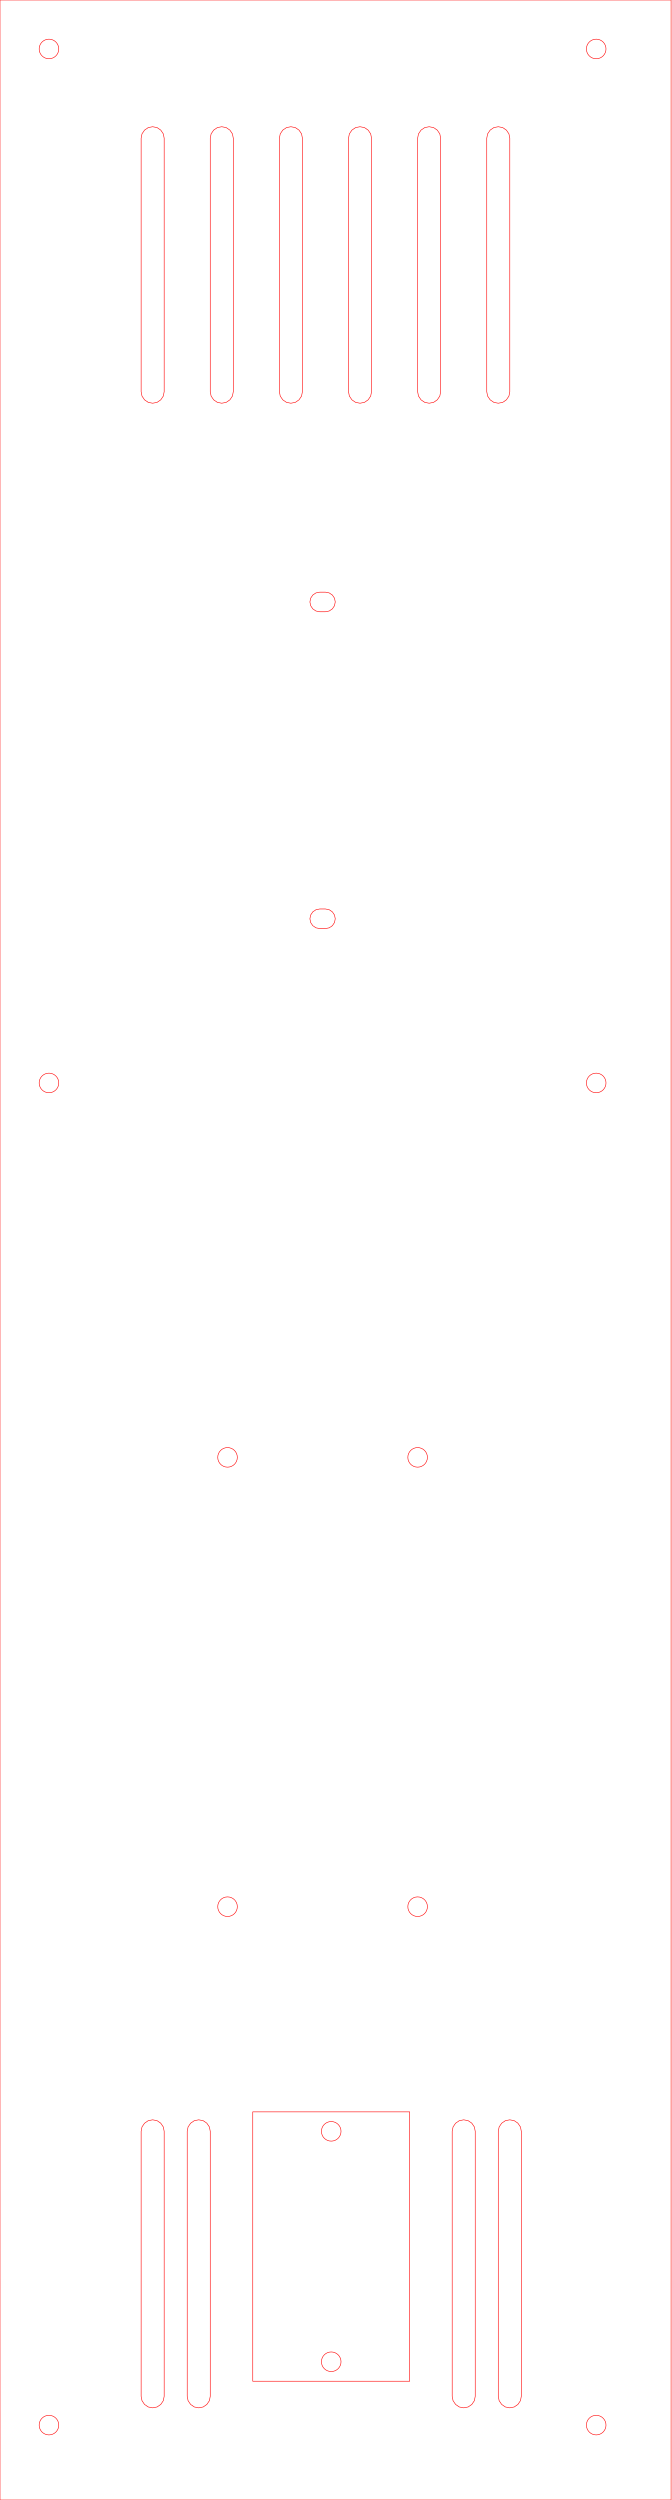
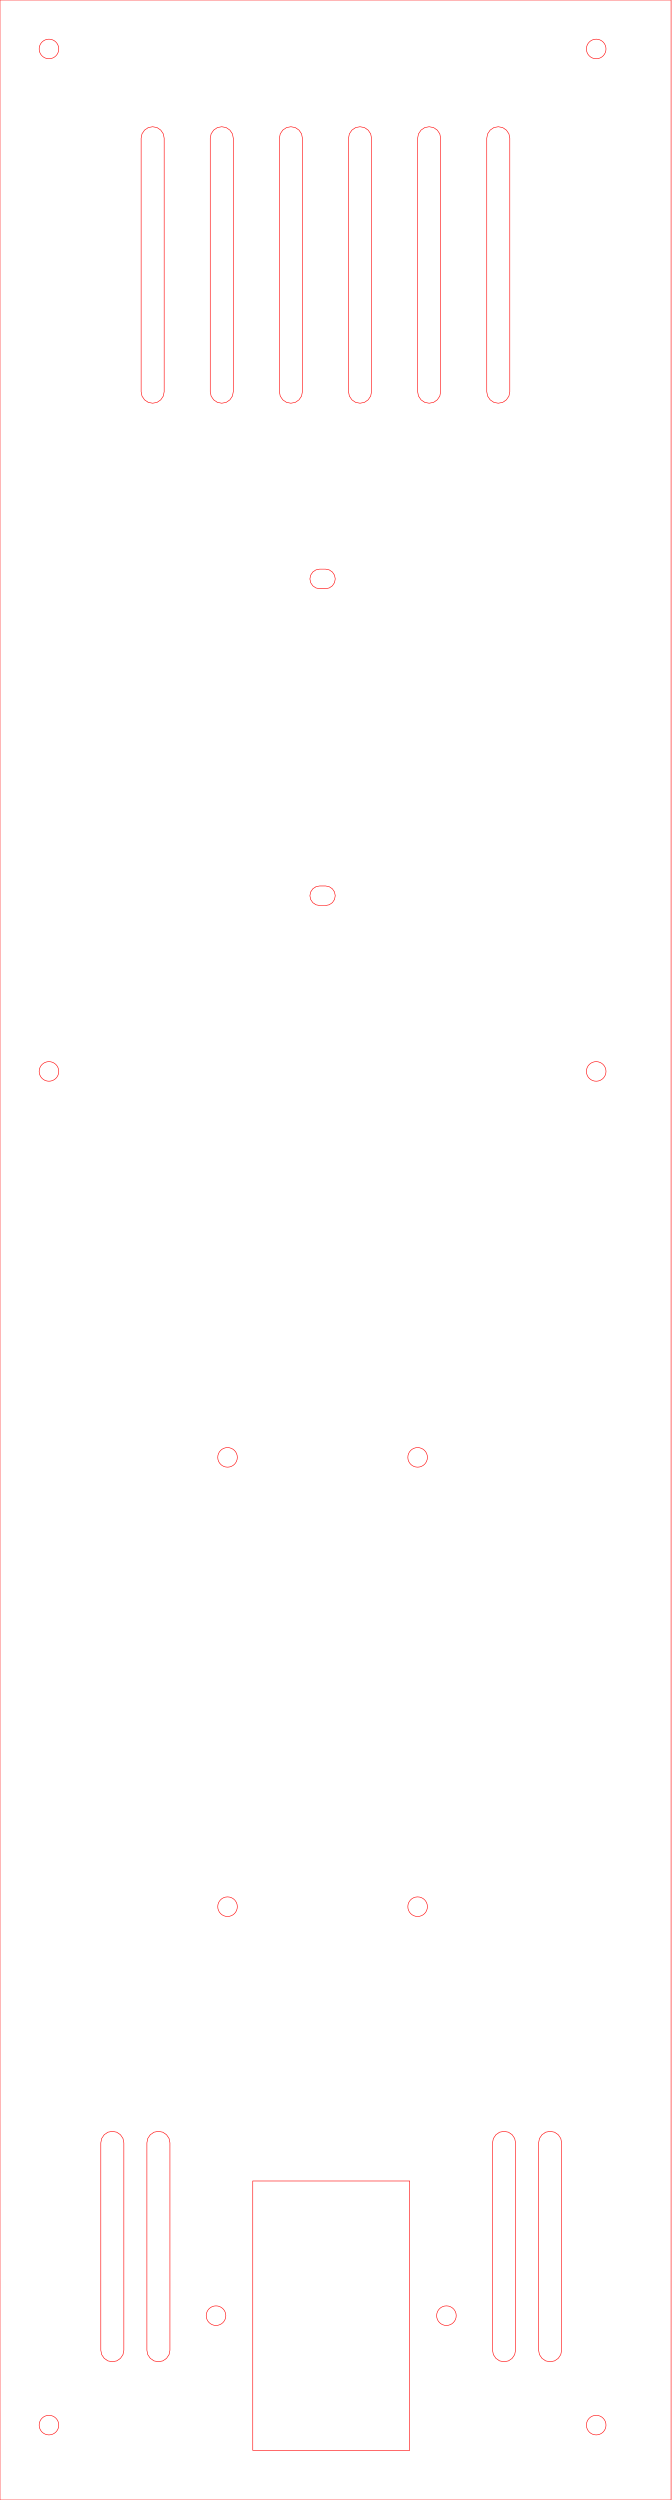
<svg xmlns="http://www.w3.org/2000/svg" width="116.500mm" height="434.000mm" viewBox="0 0 116.500 434.000">
  <polygon points="0.00,434.00 116.50,434.00 116.50,0.00 0.00,0.00" fill="none" stroke="#ff0000" stroke-width="0.1" />
  <circle cx="8.50" cy="8.50" r="1.70" fill="none" stroke="#ff0000" stroke-width="0.1" />
  <circle cx="103.50" cy="8.50" r="1.70" fill="none" stroke="#ff0000" stroke-width="0.1" />
-   <circle cx="8.50" cy="188.00" r="1.70" fill="none" stroke="#ff0000" stroke-width="0.1" />
-   <circle cx="103.50" cy="188.00" r="1.70" fill="none" stroke="#ff0000" stroke-width="0.1" />
+   <circle cx="8.50" cy="186.00" r="1.70" fill="none" stroke="#ff0000" stroke-width="0.1" />
+   <circle cx="103.50" cy="186.00" r="1.70" fill="none" stroke="#ff0000" stroke-width="0.1" />
  <circle cx="8.50" cy="421.00" r="1.70" fill="none" stroke="#ff0000" stroke-width="0.1" />
  <circle cx="103.50" cy="421.00" r="1.70" fill="none" stroke="#ff0000" stroke-width="0.1" />
-   <polygon points="43.88,413.38 71.12,413.38 71.12,366.62 43.88,366.62" fill="none" stroke="#ff0000" stroke-width="0.1" />
-   <circle cx="57.50" cy="410.00" r="1.70" fill="none" stroke="#ff0000" stroke-width="0.1" />
-   <circle cx="57.50" cy="370.00" r="1.70" fill="none" stroke="#ff0000" stroke-width="0.1" />
+   <polygon points="43.88,425.38 71.12,425.38 71.12,378.62 43.88,378.62" fill="none" stroke="#ff0000" stroke-width="0.1" />
+   <circle cx="37.50" cy="402.00" r="1.70" fill="none" stroke="#ff0000" stroke-width="0.1" />
+   <circle cx="77.50" cy="402.00" r="1.70" fill="none" stroke="#ff0000" stroke-width="0.1" />
  <circle cx="39.50" cy="331.00" r="1.70" fill="none" stroke="#ff0000" stroke-width="0.1" />
  <circle cx="72.50" cy="331.00" r="1.70" fill="none" stroke="#ff0000" stroke-width="0.1" />
  <circle cx="39.50" cy="253.00" r="1.70" fill="none" stroke="#ff0000" stroke-width="0.1" />
  <circle cx="72.50" cy="253.00" r="1.70" fill="none" stroke="#ff0000" stroke-width="0.1" />
-   <polygon points="55.50,157.80 54.85,157.93 54.30,158.30 53.93,158.85 53.80,159.50 53.93,160.15 54.30,160.70 54.85,161.07 55.50,161.20 56.50,161.20 57.15,161.07 57.70,160.70 58.07,160.15 58.20,159.50 58.07,158.85 57.70,158.30 57.15,157.93 56.50,157.80" fill="none" stroke="#ff0000" stroke-width="0.1" />
-   <polygon points="55.50,102.80 54.85,102.93 54.30,103.30 53.93,103.85 53.80,104.50 53.93,105.15 54.30,105.70 54.85,106.07 55.50,106.20 56.50,106.20 57.15,106.07 57.70,105.70 58.07,105.15 58.20,104.50 58.07,103.85 57.70,103.30 57.15,102.93 56.50,102.80" fill="none" stroke="#ff0000" stroke-width="0.1" />
-   <polygon points="28.50,370.00 28.35,369.24 27.91,368.59 27.27,368.15 26.50,368.00 25.73,368.15 25.09,368.59 24.65,369.24 24.50,370.00 24.50,416.00 24.65,416.76 25.09,417.41 25.73,417.85 26.50,418.00 27.27,417.85 27.91,417.41 28.35,416.76 28.50,416.00" fill="none" stroke="#ff0000" stroke-width="0.1" />
-   <polygon points="36.50,370.00 36.35,369.24 35.91,368.59 35.27,368.15 34.50,368.00 33.73,368.15 33.09,368.59 32.65,369.24 32.50,370.00 32.50,416.00 32.65,416.76 33.09,417.41 33.73,417.85 34.50,418.00 35.27,417.85 35.91,417.41 36.35,416.76 36.50,416.00" fill="none" stroke="#ff0000" stroke-width="0.1" />
-   <polygon points="82.50,370.00 82.35,369.24 81.91,368.59 81.27,368.15 80.50,368.00 79.73,368.15 79.09,368.59 78.65,369.24 78.50,370.00 78.50,416.00 78.65,416.76 79.09,417.41 79.73,417.85 80.50,418.00 81.27,417.85 81.91,417.41 82.35,416.76 82.50,416.00" fill="none" stroke="#ff0000" stroke-width="0.1" />
-   <polygon points="90.50,370.00 90.35,369.24 89.91,368.59 89.27,368.15 88.50,368.00 87.73,368.15 87.09,368.59 86.65,369.24 86.50,370.00 86.50,416.00 86.65,416.76 87.09,417.41 87.73,417.85 88.50,418.00 89.27,417.85 89.91,417.41 90.35,416.76 90.50,416.00" fill="none" stroke="#ff0000" stroke-width="0.1" />
+   <polygon points="55.50,153.80 54.85,153.93 54.30,154.30 53.93,154.85 53.80,155.50 53.93,156.15 54.30,156.70 54.85,157.07 55.50,157.20 56.50,157.20 57.15,157.07 57.70,156.70 58.07,156.15 58.20,155.50 58.07,154.85 57.70,154.30 57.15,153.93 56.50,153.80" fill="none" stroke="#ff0000" stroke-width="0.1" />
+   <polygon points="55.50,98.80 54.85,98.93 54.30,99.30 53.93,99.85 53.80,100.50 53.93,101.15 54.30,101.70 54.85,102.07 55.50,102.20 56.50,102.20 57.15,102.07 57.70,101.70 58.07,101.15 58.20,100.50 58.07,99.85 57.70,99.30 57.15,98.93 56.50,98.80" fill="none" stroke="#ff0000" stroke-width="0.1" />
+   <polygon points="21.50,372.00 21.35,371.24 20.91,370.59 20.27,370.15 19.50,370.00 18.73,370.15 18.09,370.59 17.65,371.24 17.50,372.00 17.50,408.00 17.65,408.76 18.09,409.41 18.73,409.85 19.50,410.00 20.27,409.85 20.91,409.41 21.35,408.76 21.50,408.00" fill="none" stroke="#ff0000" stroke-width="0.1" />
+   <polygon points="29.50,372.00 29.35,371.24 28.91,370.59 28.27,370.15 27.50,370.00 26.73,370.15 26.09,370.59 25.65,371.24 25.50,372.00 25.50,408.00 25.65,408.76 26.09,409.41 26.73,409.85 27.50,410.00 28.27,409.85 28.91,409.41 29.35,408.76 29.50,408.00" fill="none" stroke="#ff0000" stroke-width="0.1" />
+   <polygon points="89.50,372.00 89.35,371.24 88.91,370.59 88.27,370.15 87.50,370.00 86.73,370.15 86.09,370.59 85.65,371.24 85.50,372.00 85.50,408.00 85.65,408.76 86.09,409.41 86.73,409.85 87.50,410.00 88.27,409.85 88.91,409.41 89.35,408.76 89.50,408.00" fill="none" stroke="#ff0000" stroke-width="0.1" />
+   <polygon points="97.50,372.00 97.35,371.24 96.91,370.59 96.27,370.15 95.50,370.00 94.73,370.15 94.09,370.59 93.65,371.24 93.50,372.00 93.50,408.00 93.65,408.76 94.09,409.41 94.73,409.85 95.50,410.00 96.27,409.85 96.91,409.41 97.35,408.76 97.50,408.00" fill="none" stroke="#ff0000" stroke-width="0.1" />
  <polygon points="28.50,24.00 28.35,23.24 27.91,22.59 27.27,22.15 26.50,22.00 25.73,22.15 25.09,22.59 24.65,23.24 24.50,24.00 24.50,68.00 24.65,68.76 25.09,69.41 25.73,69.85 26.50,70.00 27.27,69.85 27.91,69.41 28.35,68.76 28.50,68.00" fill="none" stroke="#ff0000" stroke-width="0.1" />
  <polygon points="40.50,24.00 40.35,23.24 39.91,22.59 39.27,22.15 38.50,22.00 37.73,22.15 37.09,22.59 36.65,23.24 36.50,24.00 36.50,68.00 36.65,68.76 37.09,69.41 37.73,69.85 38.50,70.00 39.27,69.85 39.91,69.41 40.35,68.76 40.50,68.00" fill="none" stroke="#ff0000" stroke-width="0.1" />
  <polygon points="52.50,24.00 52.35,23.24 51.91,22.59 51.27,22.15 50.50,22.00 49.73,22.15 49.09,22.59 48.65,23.24 48.50,24.00 48.50,68.00 48.65,68.76 49.09,69.41 49.73,69.85 50.50,70.00 51.27,69.85 51.91,69.41 52.35,68.76 52.50,68.00" fill="none" stroke="#ff0000" stroke-width="0.1" />
  <polygon points="64.50,24.00 64.35,23.24 63.91,22.59 63.27,22.15 62.50,22.00 61.73,22.15 61.09,22.59 60.65,23.24 60.50,24.00 60.50,68.00 60.65,68.76 61.09,69.41 61.73,69.85 62.50,70.00 63.27,69.85 63.91,69.41 64.35,68.76 64.50,68.00" fill="none" stroke="#ff0000" stroke-width="0.1" />
  <polygon points="76.50,24.00 76.35,23.24 75.91,22.59 75.27,22.15 74.50,22.00 73.73,22.15 73.09,22.59 72.65,23.24 72.50,24.00 72.50,68.00 72.65,68.76 73.09,69.41 73.73,69.85 74.50,70.00 75.27,69.85 75.91,69.41 76.35,68.76 76.50,68.00" fill="none" stroke="#ff0000" stroke-width="0.1" />
  <polygon points="88.50,24.00 88.35,23.24 87.91,22.59 87.27,22.15 86.50,22.00 85.73,22.15 85.09,22.59 84.65,23.24 84.50,24.00 84.50,68.00 84.65,68.76 85.09,69.41 85.73,69.85 86.50,70.00 87.27,69.85 87.91,69.41 88.35,68.76 88.50,68.00" fill="none" stroke="#ff0000" stroke-width="0.1" />
</svg>
